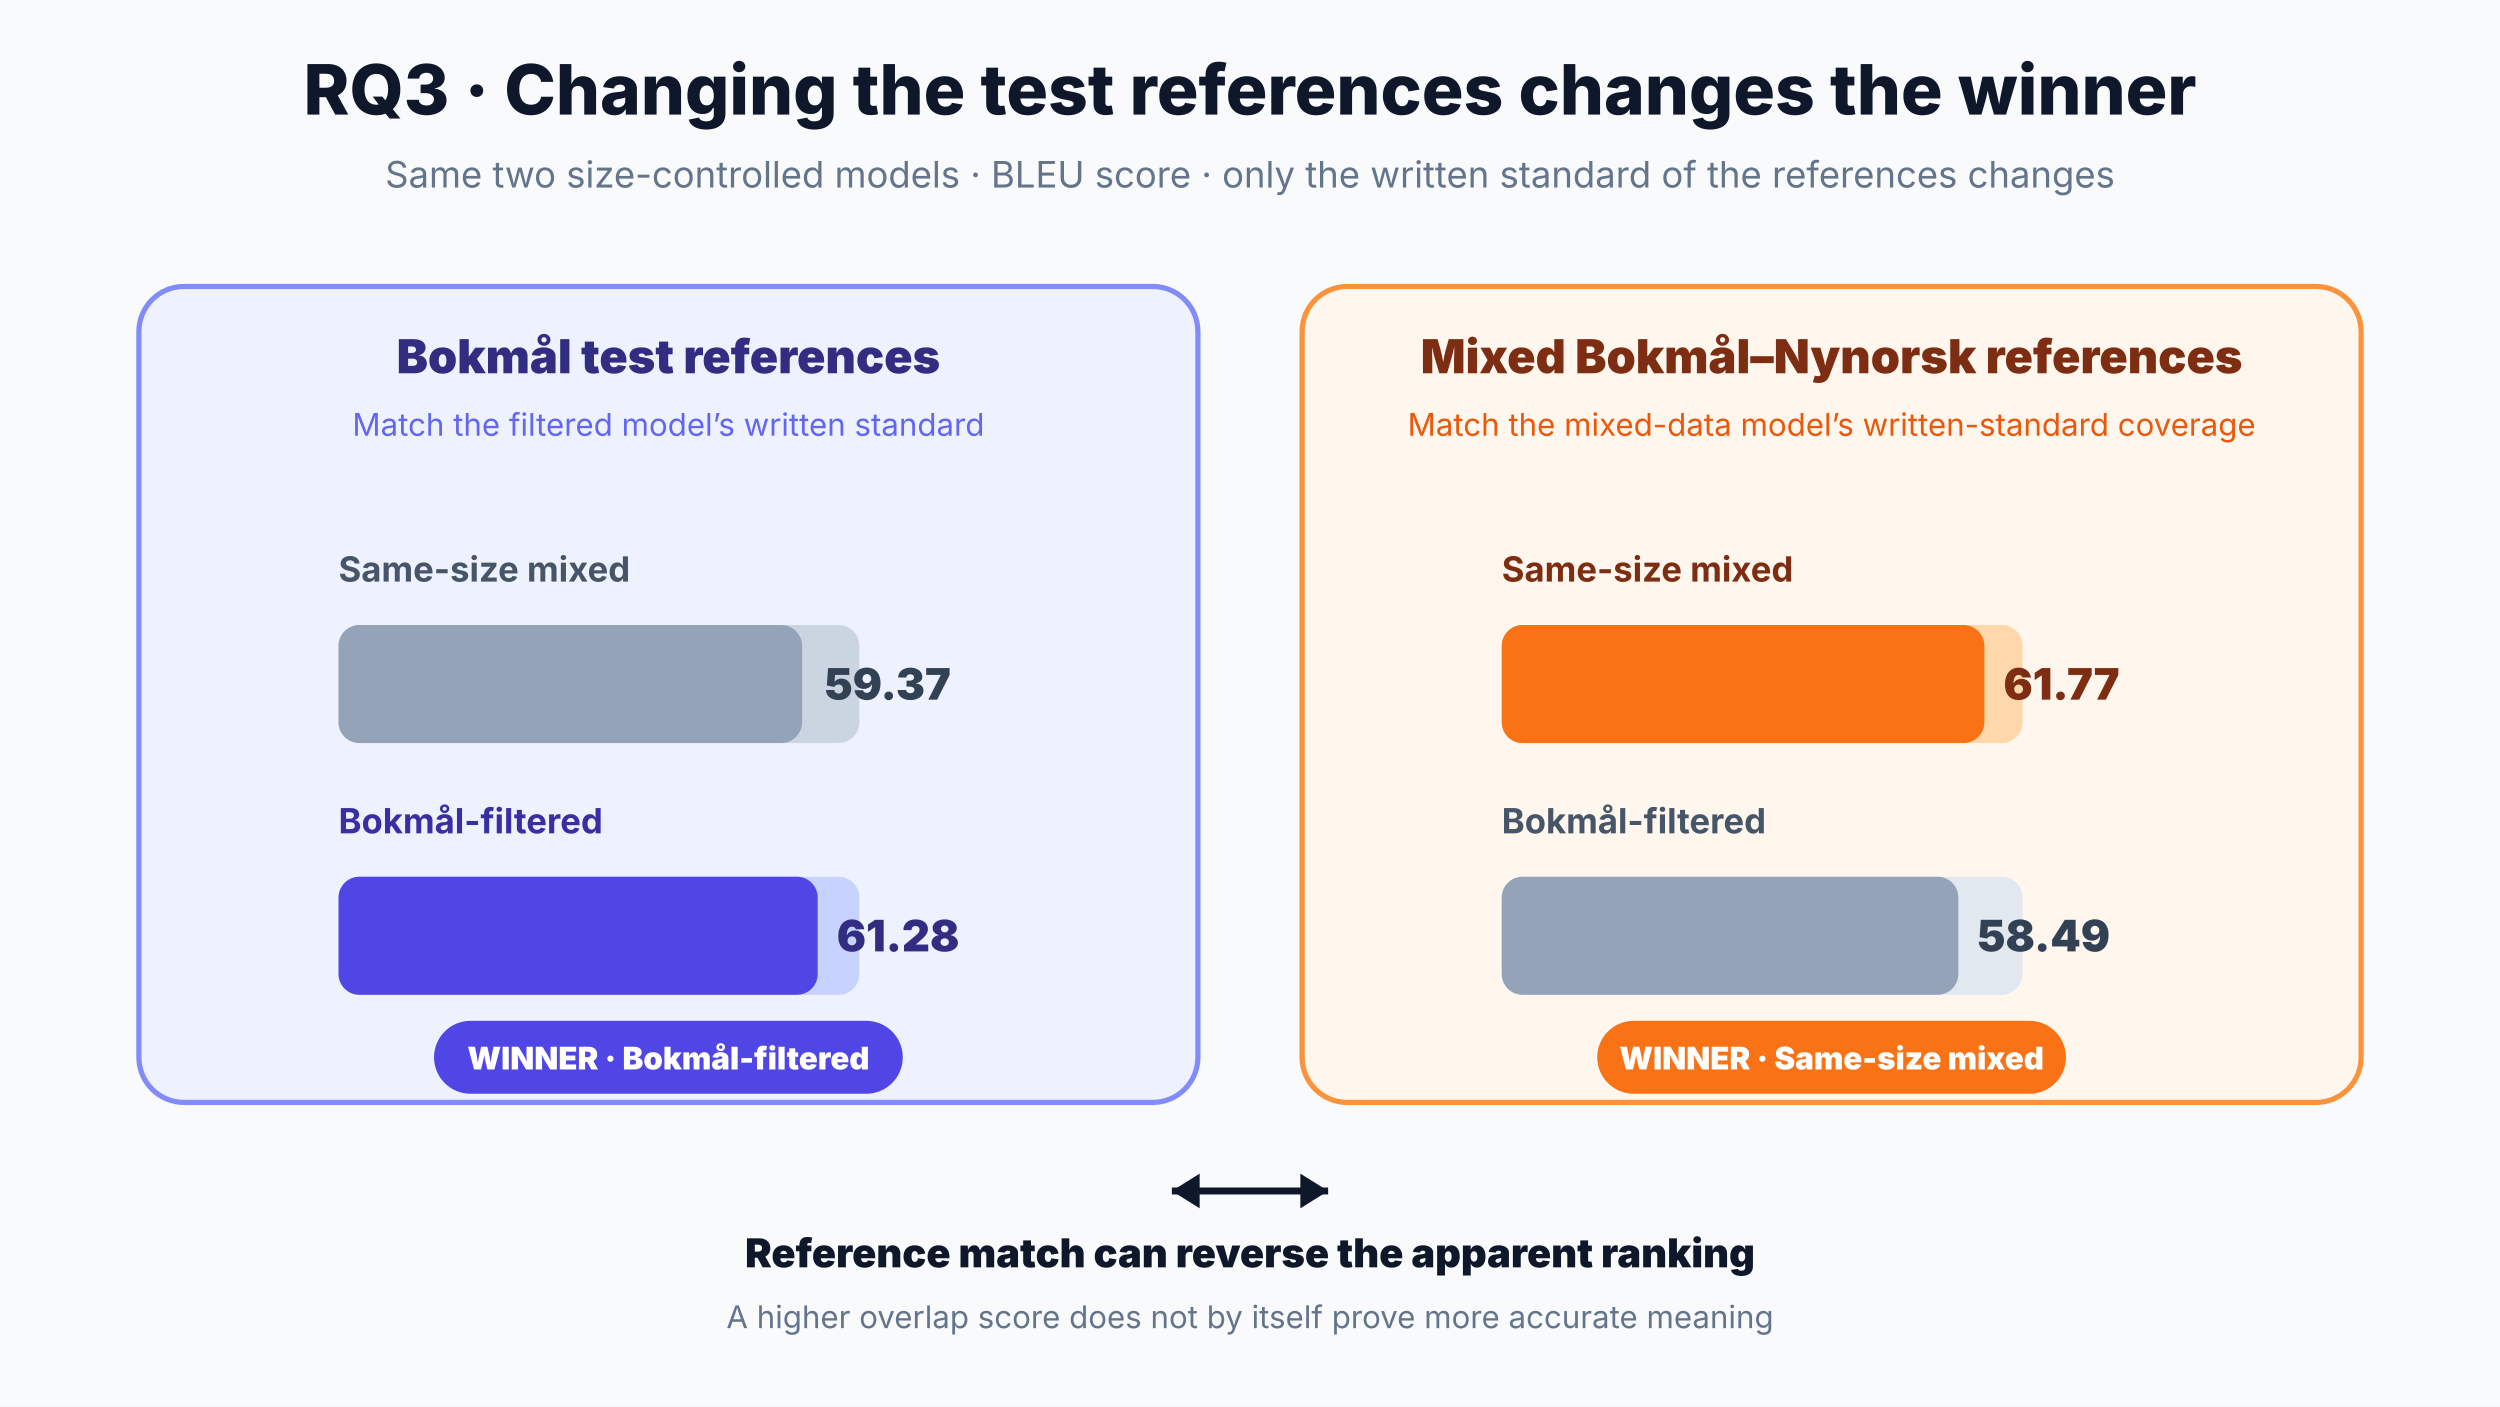
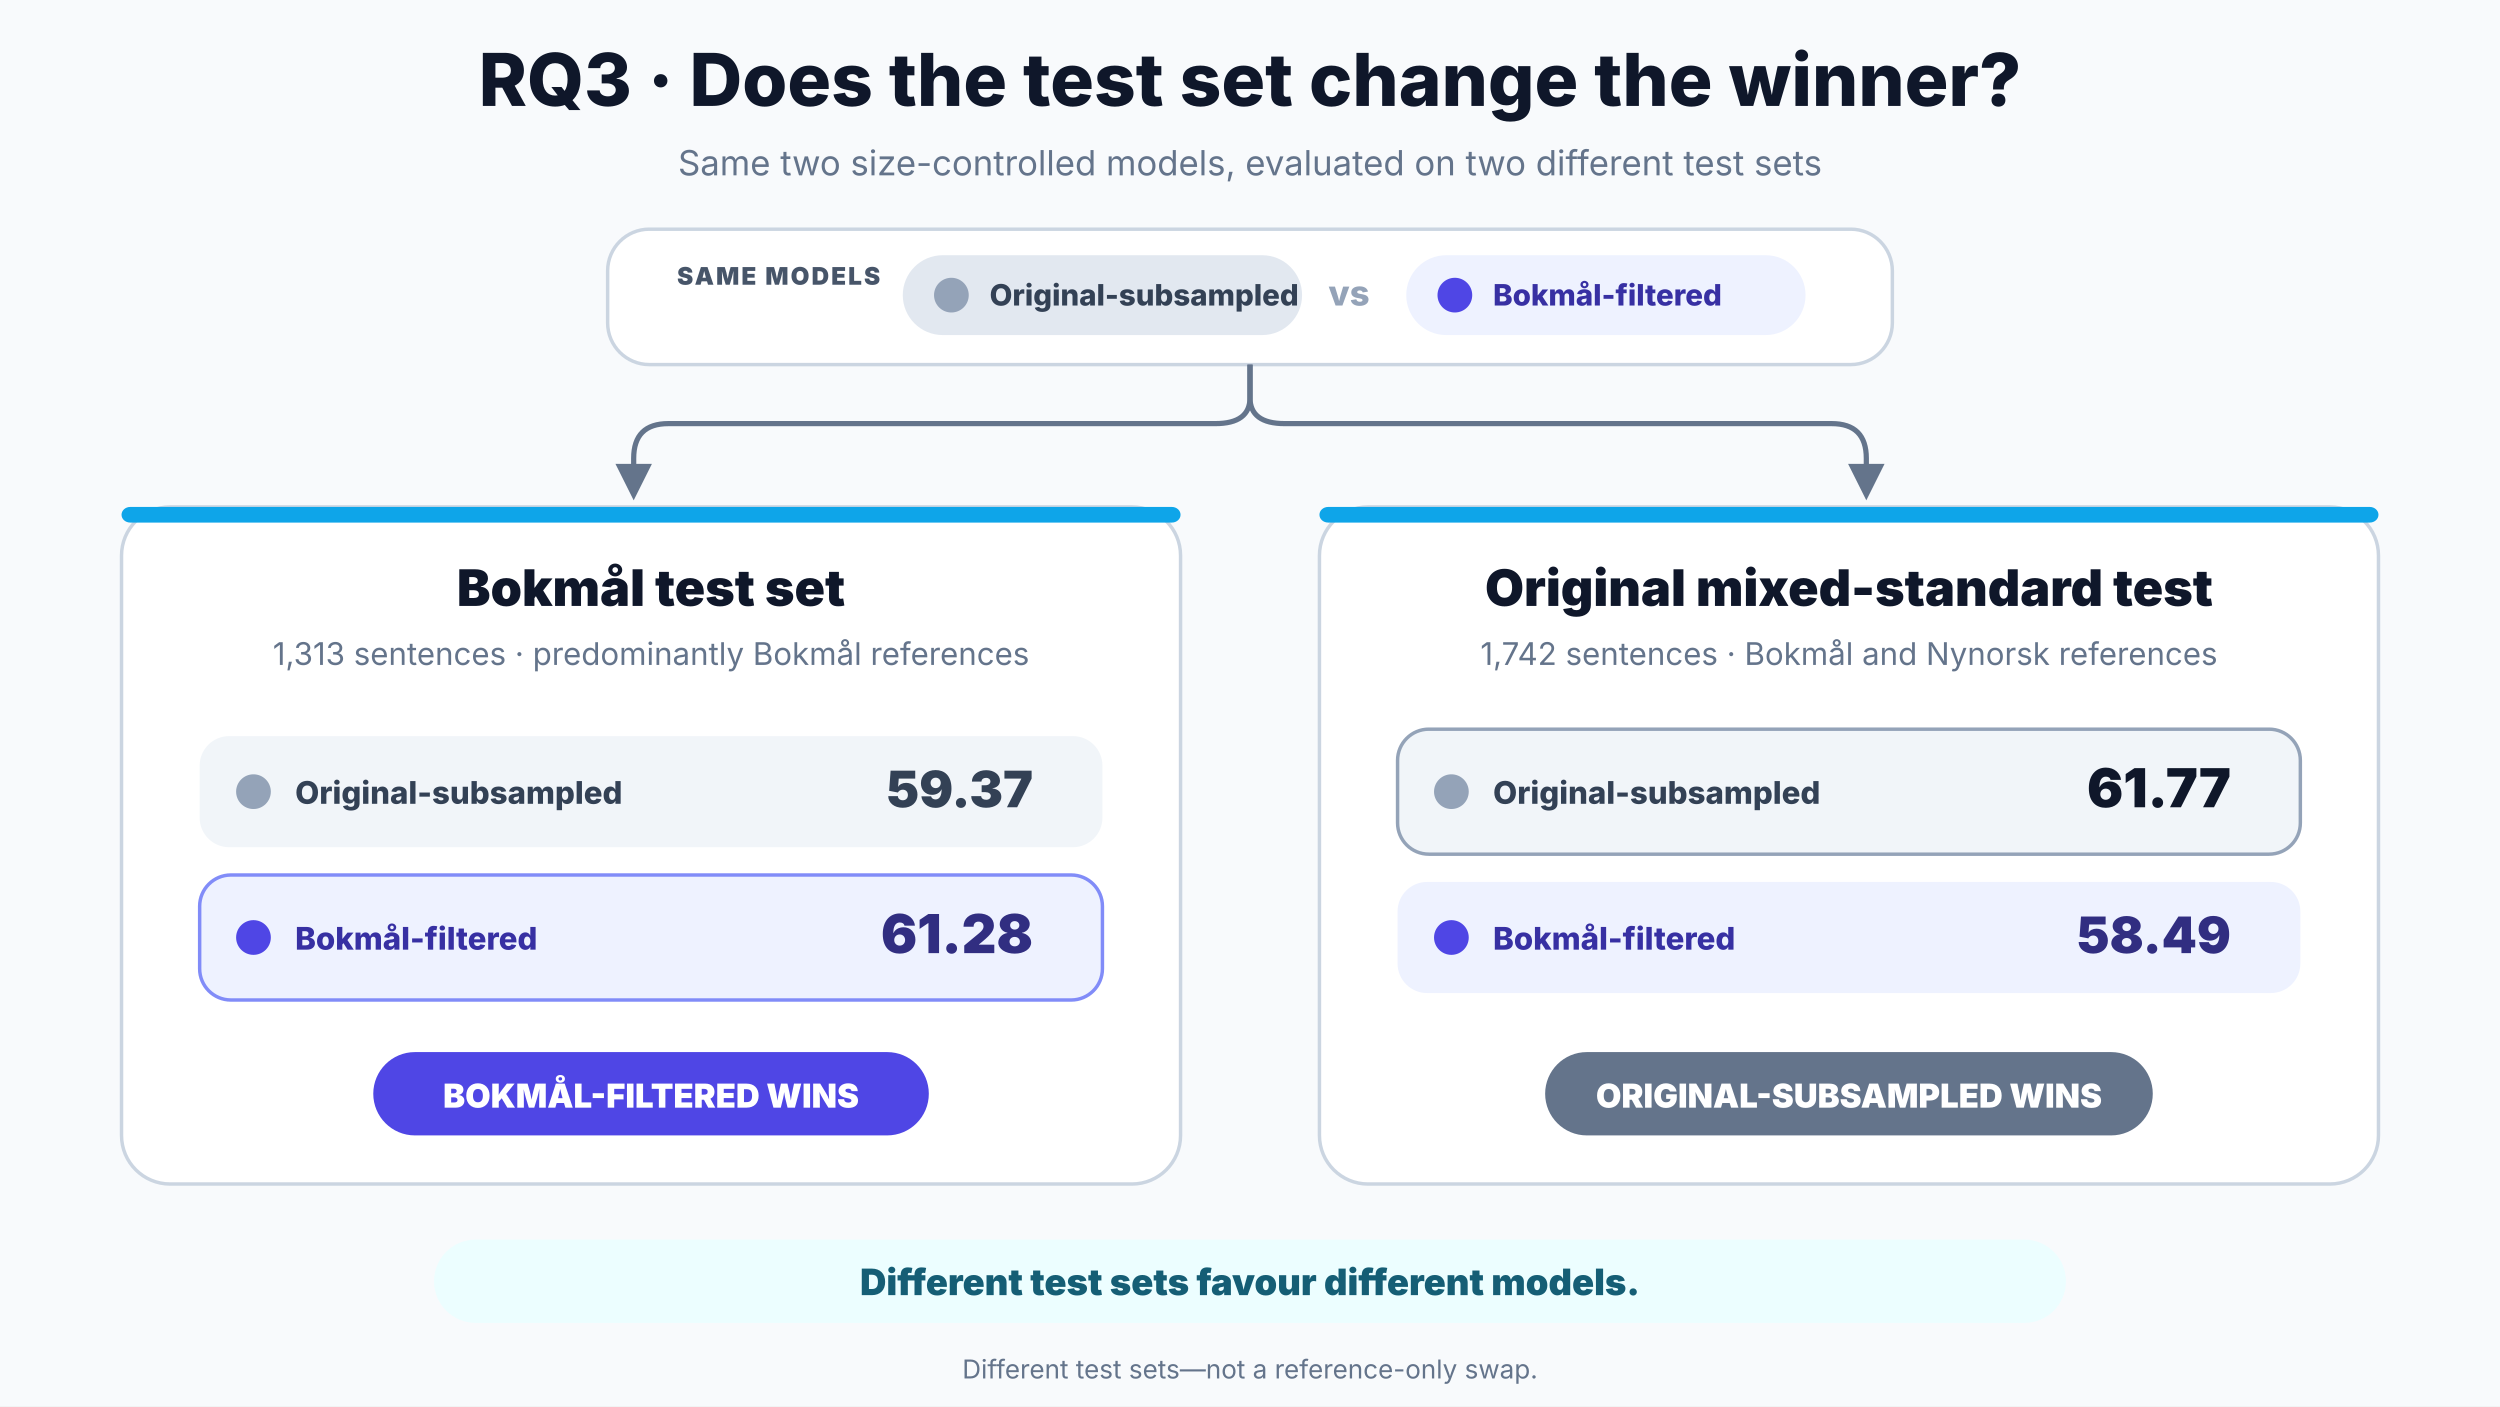
<svg xmlns="http://www.w3.org/2000/svg" viewBox="0 0 1440 810" role="img" aria-labelledby="title desc">
+   <defs>
+     <marker id="arrow" viewBox="0 0 10 10" refX="8" refY="5" markerWidth="7" markerHeight="7" orient="auto-start-reverse">
+       <path d="M0 0L10 5L0 10Z" fill="#64748b" />
+     </marker>
+   </defs>
  <rect width="1440" height="810" fill="#f8fafc" />
-   <text x="720" y="66" text-anchor="middle" fill="#0f172a" font-family="Inter,Arial,sans-serif" font-size="40" font-weight="760">RQ3 · Changing the test references changes the winner</text>
-   <text x="720" y="108" text-anchor="middle" fill="#64748b" font-family="Inter,Arial,sans-serif" font-size="21">Same two size-controlled models · BLEU score · only the written standard of the references changes</text>
  <g font-family="Inter,Arial,sans-serif">
-     <rect x="80" y="165" width="610" height="470" rx="26" fill="#eef2ff" stroke="#818cf8" stroke-width="3" />
-     <text x="385" y="215" text-anchor="middle" fill="#312e81" font-size="27" font-weight="850">Bokmål test references</text>
-     <text x="385" y="251" text-anchor="middle" fill="#6366f1" font-size="18">Match the filtered model’s written standard</text>
-     <text x="195" y="335" fill="#475569" font-size="20" font-weight="750">Same-size mixed</text>
-     <rect x="195" y="360" width="300" height="68" rx="12" fill="#cbd5e1" />
-     <rect x="195" y="360" width="267" height="68" rx="12" fill="#94a3b8" />
-     <text x="475" y="403" fill="#334155" font-size="25" font-weight="850">59.37</text>
-     <text x="195" y="480" fill="#3730a3" font-size="20" font-weight="750">Bokmål-filtered</text>
-     <rect x="195" y="505" width="300" height="68" rx="12" fill="#c7d2fe" />
-     <rect x="195" y="505" width="276" height="68" rx="12" fill="#4f46e5" />
-     <text x="482" y="548" fill="#312e81" font-size="25" font-weight="850">61.28</text>
-     <rect x="250" y="588" width="270" height="42" rx="21" fill="#4f46e5" />
-     <text x="385" y="616" text-anchor="middle" fill="#ffffff" font-size="18" font-weight="850">WINNER · Bokmål-filtered</text>
-     <rect x="750" y="165" width="610" height="470" rx="26" fill="#fff7ed" stroke="#fb923c" stroke-width="3" />
-     <text x="1055" y="215" text-anchor="middle" fill="#7c2d12" font-size="27" font-weight="850">Mixed Bokmål–Nynorsk references</text>
-     <text x="1055" y="251" text-anchor="middle" fill="#ea580c" font-size="18">Match the mixed-data model’s written-standard coverage</text>
-     <text x="865" y="335" fill="#7c2d12" font-size="20" font-weight="750">Same-size mixed</text>
-     <rect x="865" y="360" width="300" height="68" rx="12" fill="#fed7aa" />
-     <rect x="865" y="360" width="278" height="68" rx="12" fill="#f97316" />
-     <text x="1154" y="403" fill="#7c2d12" font-size="25" font-weight="850">61.77</text>
-     <text x="865" y="480" fill="#475569" font-size="20" font-weight="750">Bokmål-filtered</text>
-     <rect x="865" y="505" width="300" height="68" rx="12" fill="#e2e8f0" />
-     <rect x="865" y="505" width="263" height="68" rx="12" fill="#94a3b8" />
-     <text x="1139" y="548" fill="#334155" font-size="25" font-weight="850">58.49</text>
-     <rect x="920" y="588" width="270" height="42" rx="21" fill="#f97316" />
-     <text x="1055" y="616" text-anchor="middle" fill="#ffffff" font-size="18" font-weight="850">WINNER · Same-size mixed</text>
+     <text x="720" y="61" text-anchor="middle" fill="#0f172a" font-size="42" font-weight="780">RQ3 · Does the test set change the winner?</text>
+     <text x="720" y="101" text-anchor="middle" fill="#64748b" font-size="20">Same two size-controlled models, evaluated on two different test sets</text>
+     <rect x="350" y="132" width="740" height="78" rx="24" fill="#ffffff" stroke="#cbd5e1" stroke-width="2" />
+     <text x="390" y="164" fill="#475569" font-size="14" font-weight="850" letter-spacing="1.2">SAME MODELS</text>
+     <rect x="520" y="147" width="230" height="46" rx="23" fill="#e2e8f0" />
+     <circle cx="548" cy="170" r="10" fill="#94a3b8" />
+     <text x="570" y="176" fill="#334155" font-size="17" font-weight="820">Original-subsampled</text>
+     <text x="777" y="176" text-anchor="middle" fill="#94a3b8" font-size="20" font-weight="800">vs</text>
+     <rect x="810" y="147" width="230" height="46" rx="23" fill="#eef2ff" />
+     <circle cx="838" cy="170" r="10" fill="#4f46e5" />
+     <text x="860" y="176" fill="#3730a3" font-size="17" font-weight="820">Bokmål-filtered</text>
+     <path d="M720 210V229Q720 244 700 244H385Q365 244 365 264V284" fill="none" stroke="#64748b" stroke-width="3" marker-end="url(#arrow)" />
+     <path d="M720 210V229Q720 244 740 244H1055Q1075 244 1075 264V284" fill="none" stroke="#64748b" stroke-width="3" marker-end="url(#arrow)" />
+     <rect x="70" y="292" width="610" height="390" rx="28" fill="#ffffff" stroke="#cbd5e1" stroke-width="2" />
+     <rect x="70" y="292" width="610" height="9" rx="5" fill="#0ea5e9" />
+     <text x="375" y="349" text-anchor="middle" fill="#0f172a" font-size="29" font-weight="860">Bokmål test set</text>
+     <text x="375" y="383" text-anchor="middle" fill="#64748b" font-size="18">1,313 sentences · predominantly Bokmål references</text>
+     <rect x="115" y="424" width="520" height="64" rx="17" fill="#f1f5f9" />
+     <circle cx="146" cy="456" r="10" fill="#94a3b8" />
+     <text x="170" y="463" fill="#334155" font-size="18" font-weight="780">Original-subsampled</text>
+     <text x="595" y="465" text-anchor="end" fill="#334155" font-size="29" font-weight="900">59.37</text>
+     <rect x="115" y="504" width="520" height="72" rx="18" fill="#eef2ff" stroke="#818cf8" stroke-width="2" />
+     <circle cx="146" cy="540" r="10" fill="#4f46e5" />
+     <text x="170" y="547" fill="#3730a3" font-size="18" font-weight="800">Bokmål-filtered</text>
+     <text x="595" y="549" text-anchor="end" fill="#312e81" font-size="31" font-weight="920">61.28</text>
+     <rect x="215" y="606" width="320" height="48" rx="24" fill="#4f46e5" />
+     <text x="375" y="638" text-anchor="middle" fill="#ffffff" font-size="19" font-weight="880">BOKMÅL-FILTERED WINS</text>
+     <rect x="760" y="292" width="610" height="390" rx="28" fill="#ffffff" stroke="#cbd5e1" stroke-width="2" />
+     <rect x="760" y="292" width="610" height="9" rx="5" fill="#0ea5e9" />
+     <text x="1065" y="349" text-anchor="middle" fill="#0f172a" font-size="29" font-weight="860">Original mixed-standard test</text>
+     <text x="1065" y="383" text-anchor="middle" fill="#64748b" font-size="18">1,742 sentences · Bokmål and Nynorsk references</text>
+     <rect x="805" y="420" width="520" height="72" rx="18" fill="#f1f5f9" stroke="#94a3b8" stroke-width="2" />
+     <circle cx="836" cy="456" r="10" fill="#94a3b8" />
+     <text x="860" y="463" fill="#334155" font-size="18" font-weight="800">Original-subsampled</text>
+     <text x="1285" y="465" text-anchor="end" fill="#0f172a" font-size="31" font-weight="920">61.77</text>
+     <rect x="805" y="508" width="520" height="64" rx="17" fill="#eef2ff" />
+     <circle cx="836" cy="540" r="10" fill="#4f46e5" />
+     <text x="860" y="547" fill="#3730a3" font-size="18" font-weight="780">Bokmål-filtered</text>
+     <text x="1285" y="549" text-anchor="end" fill="#312e81" font-size="29" font-weight="900">58.49</text>
+     <rect x="890" y="606" width="350" height="48" rx="24" fill="#64748b" />
+     <text x="1065" y="638" text-anchor="middle" fill="#ffffff" font-size="19" font-weight="880">ORIGINAL-SUBSAMPLED WINS</text>
+     <rect x="250" y="714" width="940" height="48" rx="24" fill="#ecfeff" />
+     <text x="720" y="746" text-anchor="middle" fill="#155e75" font-size="21" font-weight="880">Different test sets favour different models.</text>
+     <text x="720" y="794" text-anchor="middle" fill="#64748b" font-size="15">Different test sets—not a reference-only swap.</text>
  </g>
-   <path d="M675 686h90" stroke="#0f172a" stroke-width="4" />
-   <path d="M675 686l16-10v20zM765 686l-16-10v20z" fill="#0f172a" />
-   <text x="720" y="730" text-anchor="middle" fill="#0f172a" font-family="Inter,Arial,sans-serif" font-size="23" font-weight="850">Reference match can reverse the apparent ranking</text>
-   <text x="720" y="765" text-anchor="middle" fill="#64748b" font-family="Inter,Arial,sans-serif" font-size="18">A higher overlap score does not by itself prove more accurate meaning</text>
</svg>
